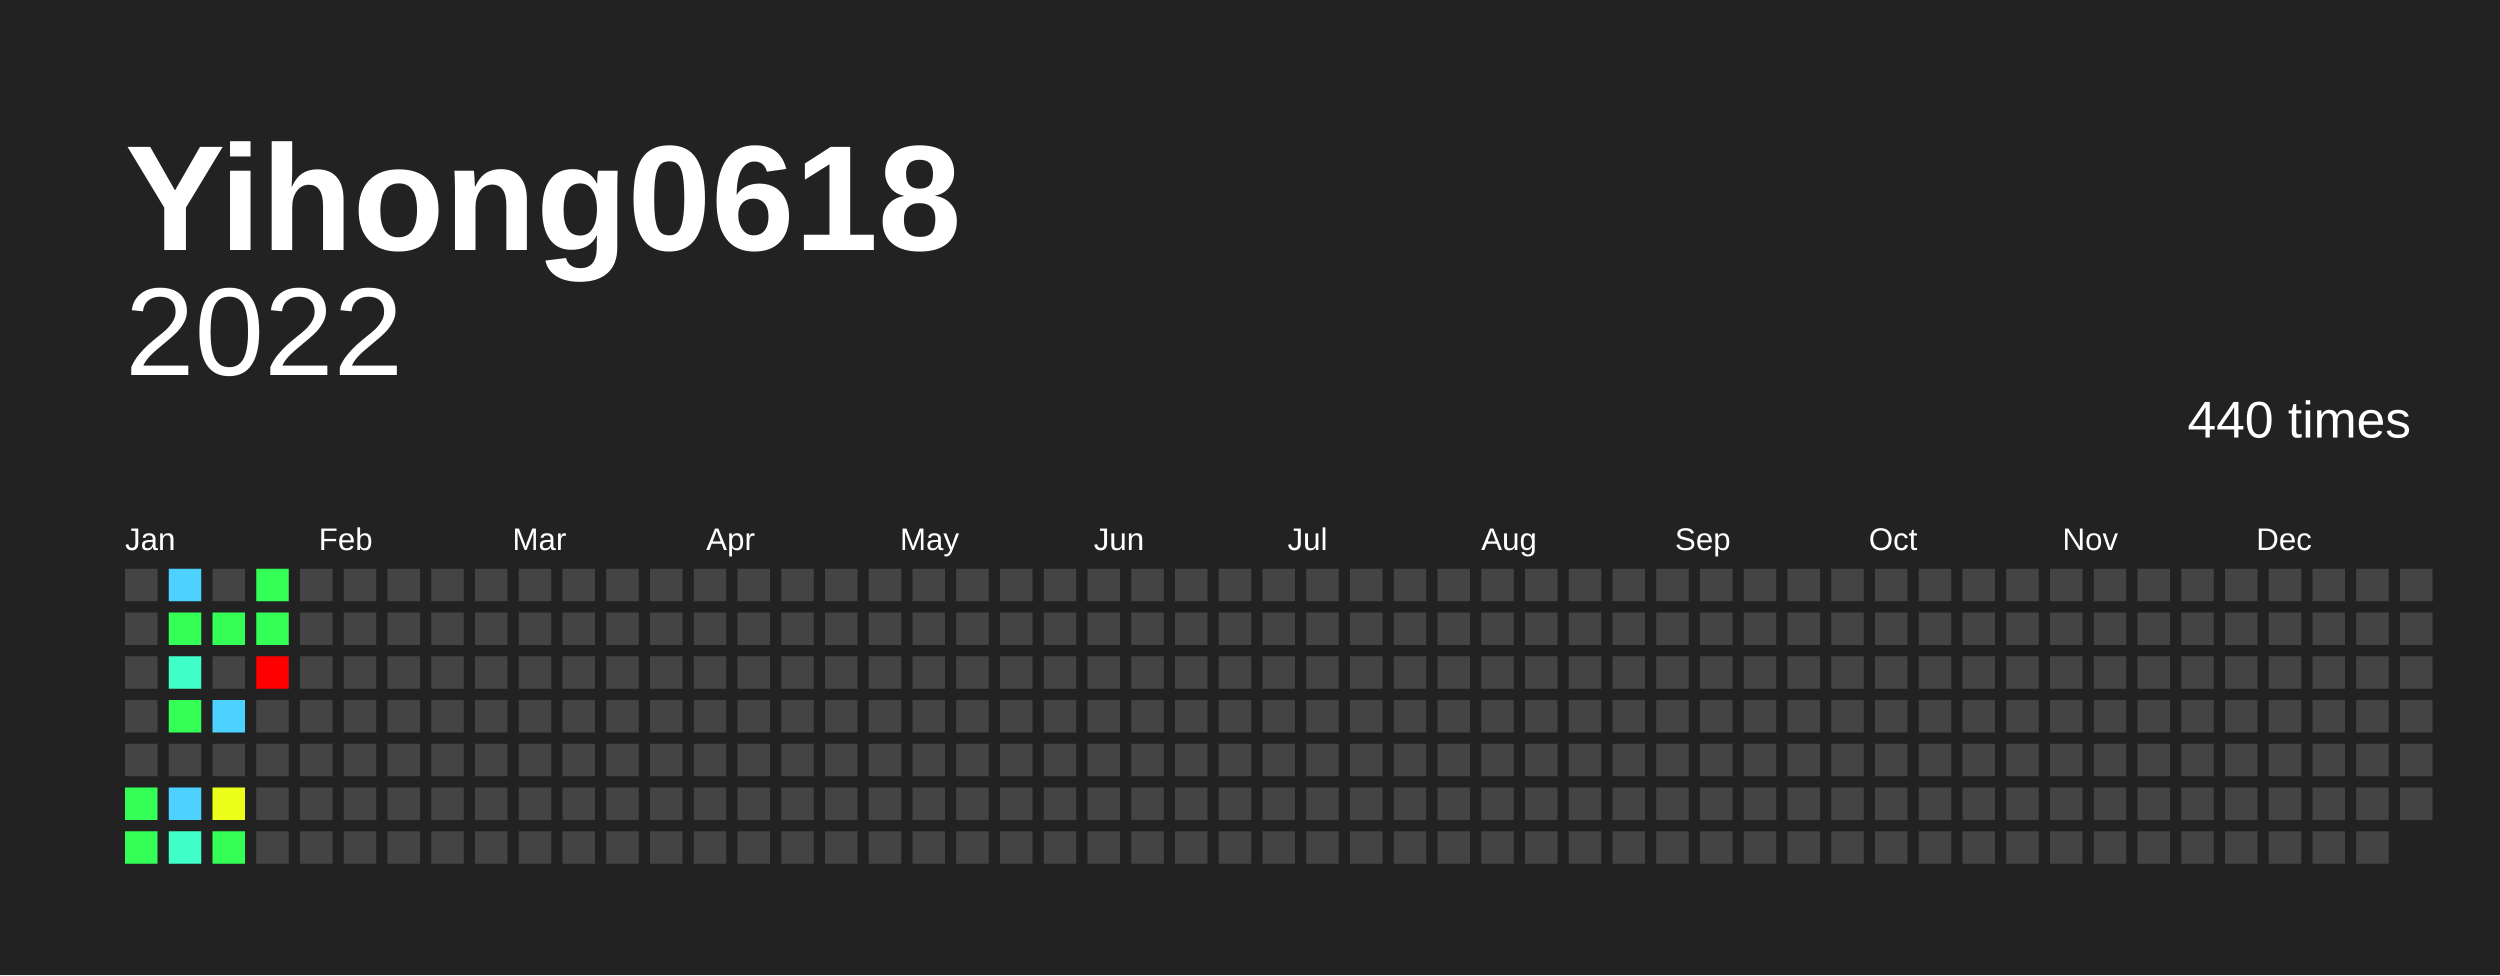
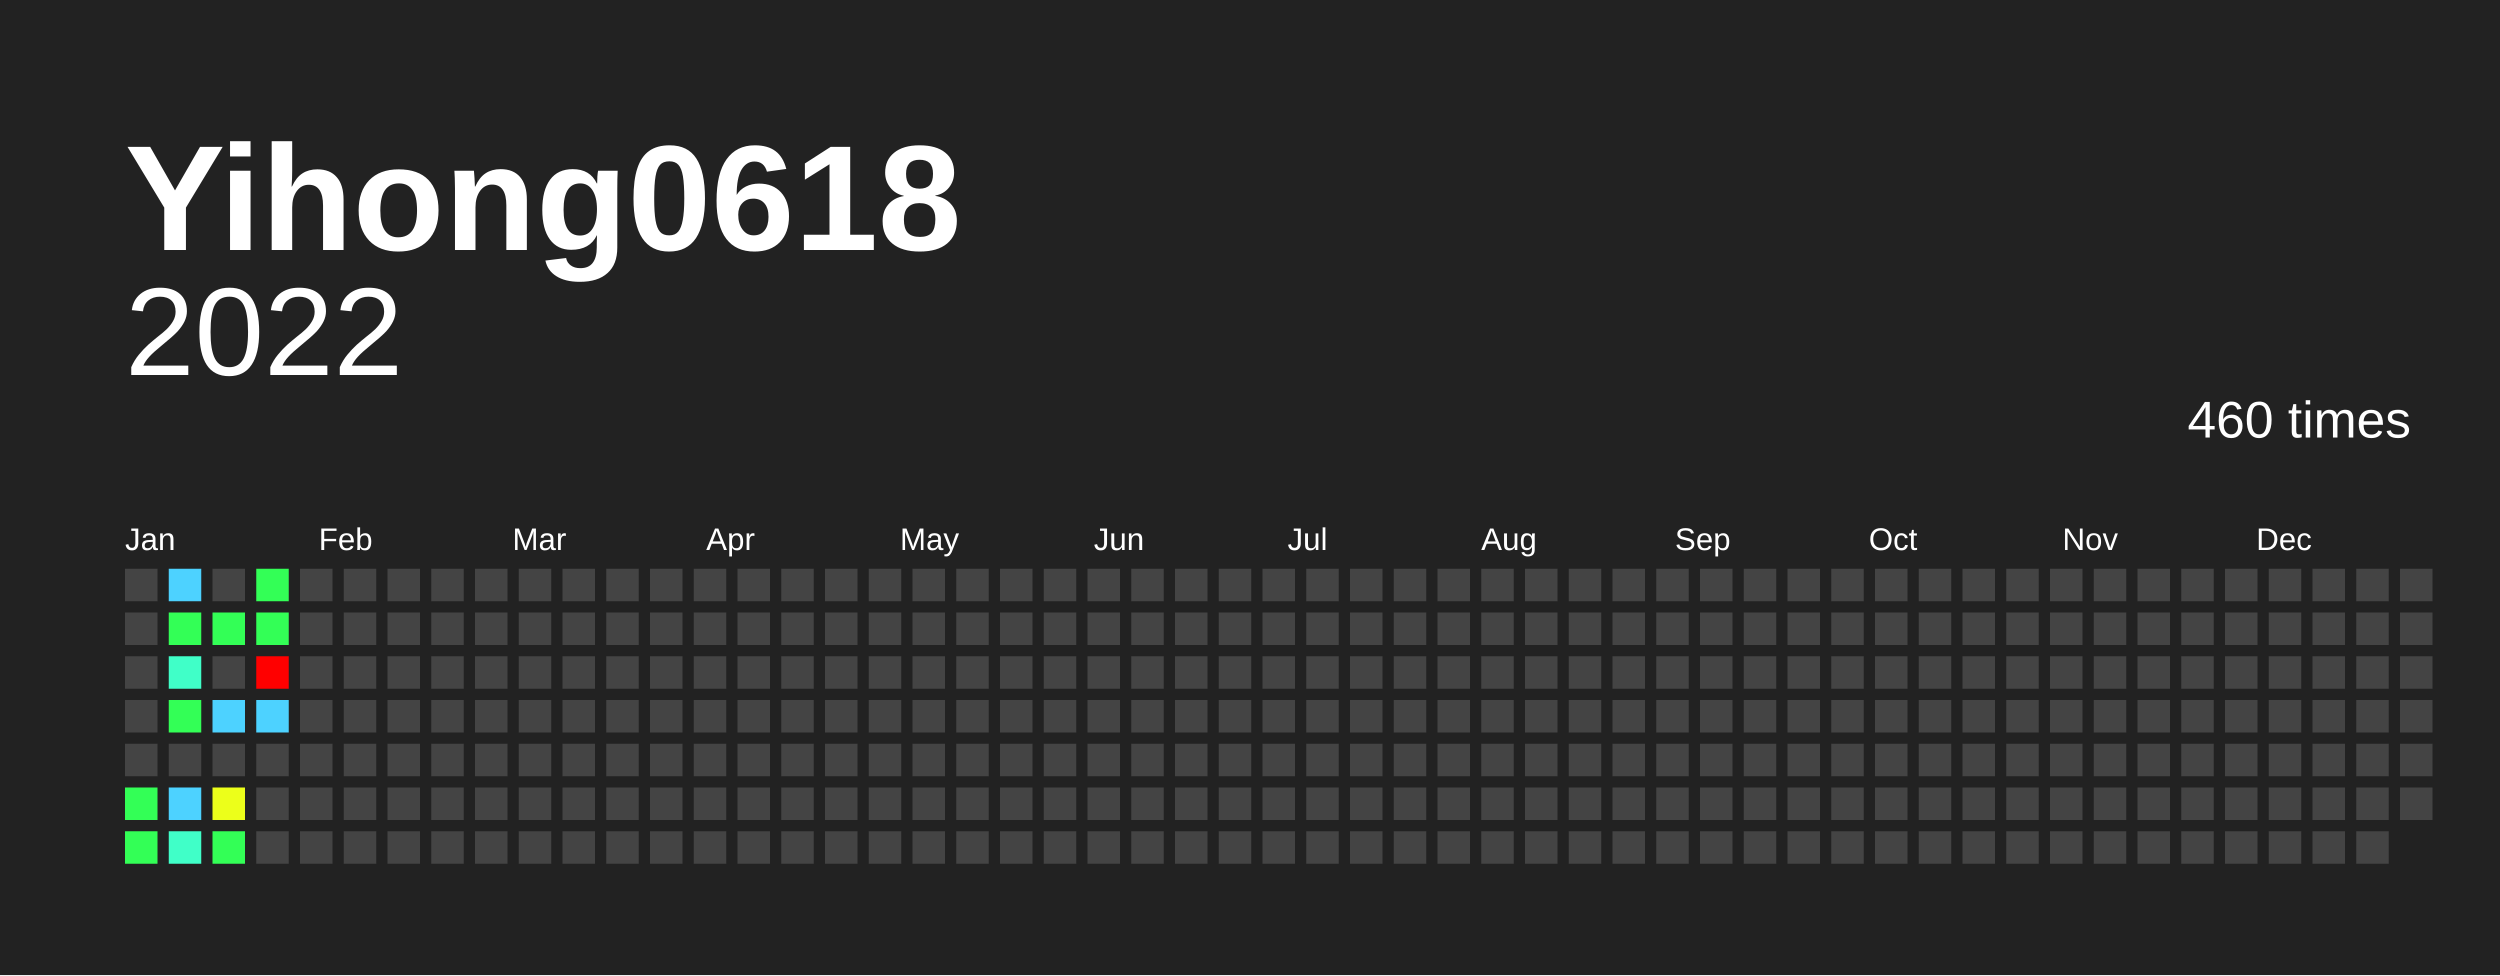
<svg xmlns="http://www.w3.org/2000/svg" baseProfile="full" height="78mm" version="1.1" viewBox="0,0,200,78" width="200mm">
  <defs />
  <rect fill="#222222" height="78" width="200" x="0" y="0" />
  <text fill="#FFFFFF" style="font-size:12px; font-family:Arial; font-weight:bold;" x="10" y="20">Yihong0618</text>
  <text alignment-baseline="hanging" fill="#FFFFFF" style="font-size:10.0px; font-family:Arial;" x="10" y="30">2022</text>
-   <text alignment-baseline="hanging" fill="#FFFFFF" style="font-size:4.125px; font-family:Arial;" x="175" y="35">440 times</text>
+   <text alignment-baseline="hanging" fill="#FFFFFF" style="font-size:4.125px; font-family:Arial;" x="175" y="35">460 times</text>
  <text fill="#FFFFFF" style="font-size:2.5px; font-family:Arial" x="10.0" y="44">Jan</text>
  <text fill="#FFFFFF" style="font-size:2.5px; font-family:Arial" x="25.5" y="44">Feb</text>
  <text fill="#FFFFFF" style="font-size:2.5px; font-family:Arial" x="41.0" y="44">Mar</text>
  <text fill="#FFFFFF" style="font-size:2.5px; font-family:Arial" x="56.5" y="44">Apr</text>
  <text fill="#FFFFFF" style="font-size:2.5px; font-family:Arial" x="72.0" y="44">May</text>
  <text fill="#FFFFFF" style="font-size:2.5px; font-family:Arial" x="87.5" y="44">Jun</text>
  <text fill="#FFFFFF" style="font-size:2.5px; font-family:Arial" x="103.0" y="44">Jul</text>
  <text fill="#FFFFFF" style="font-size:2.5px; font-family:Arial" x="118.5" y="44">Aug</text>
  <text fill="#FFFFFF" style="font-size:2.5px; font-family:Arial" x="134.0" y="44">Sep</text>
  <text fill="#FFFFFF" style="font-size:2.5px; font-family:Arial" x="149.5" y="44">Oct</text>
  <text fill="#FFFFFF" style="font-size:2.5px; font-family:Arial" x="165.0" y="44">Nov</text>
  <text fill="#FFFFFF" style="font-size:2.5px; font-family:Arial" x="180.5" y="44">Dec</text>
  <rect fill="#444444" height="2.6" width="2.6" x="10.0" y="45.5" />
  <rect fill="#444444" height="2.6" width="2.6" x="10.0" y="49.0" />
  <rect fill="#444444" height="2.6" width="2.6" x="10.0" y="52.5" />
  <rect fill="#444444" height="2.6" width="2.6" x="10.0" y="56.0" />
  <rect fill="#444444" height="2.6" width="2.6" x="10.0" y="59.5" />
  <rect fill="#33ff56" height="2.6" width="2.6" x="10.0" y="63.0" />
  <rect fill="#33ff56" height="2.6" width="2.6" x="10.0" y="66.5" />
  <rect fill="#4dd2ff" height="2.6" width="2.6" x="13.5" y="45.5" />
  <rect fill="#33ff56" height="2.6" width="2.6" x="13.5" y="49.0" />
  <rect fill="#40ffc8" height="2.6" width="2.6" x="13.5" y="52.5" />
  <rect fill="#33ff56" height="2.6" width="2.6" x="13.5" y="56.0" />
  <rect fill="#444444" height="2.6" width="2.6" x="13.5" y="59.5" />
  <rect fill="#4dd2ff" height="2.6" width="2.6" x="13.5" y="63.0" />
  <rect fill="#40ffc8" height="2.6" width="2.6" x="13.5" y="66.5" />
  <rect fill="#444444" height="2.6" width="2.6" x="17.0" y="45.5" />
  <rect fill="#33ff56" height="2.6" width="2.6" x="17.0" y="49.0" />
  <rect fill="#444444" height="2.6" width="2.6" x="17.0" y="52.5" />
  <rect fill="#4dd2ff" height="2.6" width="2.6" x="17.0" y="56.0" />
  <rect fill="#444444" height="2.6" width="2.6" x="17.0" y="59.5" />
  <rect fill="#ecff1a" height="2.6" width="2.6" x="17.0" y="63.0" />
  <rect fill="#33ff56" height="2.6" width="2.6" x="17.0" y="66.5" />
  <rect fill="#33ff56" height="2.6" width="2.6" x="20.5" y="45.5" />
  <rect fill="#33ff56" height="2.6" width="2.6" x="20.5" y="49.0" />
  <rect fill="red" height="2.6" width="2.6" x="20.5" y="52.5" />
-   <rect fill="#444444" height="2.6" width="2.6" x="20.5" y="56.0" />
+   <rect fill="#4dd2ff" height="2.6" width="2.6" x="20.5" y="56.0" />
  <rect fill="#444444" height="2.6" width="2.6" x="20.5" y="59.5" />
  <rect fill="#444444" height="2.6" width="2.6" x="20.5" y="63.0" />
  <rect fill="#444444" height="2.6" width="2.6" x="20.5" y="66.5" />
  <rect fill="#444444" height="2.6" width="2.6" x="24.0" y="45.5" />
  <rect fill="#444444" height="2.6" width="2.6" x="24.0" y="49.0" />
  <rect fill="#444444" height="2.6" width="2.6" x="24.0" y="52.5" />
  <rect fill="#444444" height="2.6" width="2.6" x="24.0" y="56.0" />
  <rect fill="#444444" height="2.6" width="2.6" x="24.0" y="59.5" />
  <rect fill="#444444" height="2.6" width="2.6" x="24.0" y="63.0" />
  <rect fill="#444444" height="2.6" width="2.6" x="24.0" y="66.5" />
  <rect fill="#444444" height="2.6" width="2.6" x="27.5" y="45.5" />
  <rect fill="#444444" height="2.6" width="2.6" x="27.5" y="49.0" />
  <rect fill="#444444" height="2.6" width="2.6" x="27.5" y="52.5" />
  <rect fill="#444444" height="2.6" width="2.6" x="27.5" y="56.0" />
  <rect fill="#444444" height="2.6" width="2.6" x="27.5" y="59.5" />
  <rect fill="#444444" height="2.6" width="2.6" x="27.5" y="63.0" />
  <rect fill="#444444" height="2.6" width="2.6" x="27.5" y="66.5" />
  <rect fill="#444444" height="2.6" width="2.6" x="31.0" y="45.5" />
  <rect fill="#444444" height="2.6" width="2.6" x="31.0" y="49.0" />
  <rect fill="#444444" height="2.6" width="2.6" x="31.0" y="52.5" />
  <rect fill="#444444" height="2.6" width="2.6" x="31.0" y="56.0" />
  <rect fill="#444444" height="2.6" width="2.6" x="31.0" y="59.5" />
  <rect fill="#444444" height="2.6" width="2.6" x="31.0" y="63.0" />
  <rect fill="#444444" height="2.6" width="2.6" x="31.0" y="66.5" />
  <rect fill="#444444" height="2.6" width="2.6" x="34.5" y="45.5" />
  <rect fill="#444444" height="2.6" width="2.6" x="34.5" y="49.0" />
  <rect fill="#444444" height="2.6" width="2.6" x="34.5" y="52.5" />
  <rect fill="#444444" height="2.6" width="2.6" x="34.5" y="56.0" />
  <rect fill="#444444" height="2.6" width="2.6" x="34.5" y="59.5" />
  <rect fill="#444444" height="2.6" width="2.6" x="34.5" y="63.0" />
  <rect fill="#444444" height="2.6" width="2.6" x="34.5" y="66.5" />
  <rect fill="#444444" height="2.6" width="2.6" x="38.0" y="45.5" />
  <rect fill="#444444" height="2.6" width="2.6" x="38.0" y="49.0" />
  <rect fill="#444444" height="2.6" width="2.6" x="38.0" y="52.5" />
  <rect fill="#444444" height="2.6" width="2.6" x="38.0" y="56.0" />
  <rect fill="#444444" height="2.6" width="2.6" x="38.0" y="59.5" />
  <rect fill="#444444" height="2.6" width="2.6" x="38.0" y="63.0" />
  <rect fill="#444444" height="2.6" width="2.6" x="38.0" y="66.5" />
  <rect fill="#444444" height="2.6" width="2.6" x="41.5" y="45.5" />
  <rect fill="#444444" height="2.6" width="2.6" x="41.5" y="49.0" />
  <rect fill="#444444" height="2.6" width="2.6" x="41.5" y="52.5" />
  <rect fill="#444444" height="2.6" width="2.6" x="41.5" y="56.0" />
  <rect fill="#444444" height="2.6" width="2.6" x="41.5" y="59.5" />
  <rect fill="#444444" height="2.6" width="2.6" x="41.5" y="63.0" />
  <rect fill="#444444" height="2.6" width="2.6" x="41.5" y="66.5" />
  <rect fill="#444444" height="2.6" width="2.6" x="45.0" y="45.5" />
  <rect fill="#444444" height="2.6" width="2.6" x="45.0" y="49.0" />
  <rect fill="#444444" height="2.6" width="2.6" x="45.0" y="52.5" />
  <rect fill="#444444" height="2.6" width="2.6" x="45.0" y="56.0" />
  <rect fill="#444444" height="2.6" width="2.6" x="45.0" y="59.5" />
  <rect fill="#444444" height="2.6" width="2.6" x="45.0" y="63.0" />
  <rect fill="#444444" height="2.6" width="2.6" x="45.0" y="66.5" />
  <rect fill="#444444" height="2.6" width="2.6" x="48.5" y="45.5" />
  <rect fill="#444444" height="2.6" width="2.6" x="48.5" y="49.0" />
  <rect fill="#444444" height="2.6" width="2.6" x="48.5" y="52.5" />
  <rect fill="#444444" height="2.6" width="2.6" x="48.5" y="56.0" />
  <rect fill="#444444" height="2.6" width="2.6" x="48.5" y="59.5" />
  <rect fill="#444444" height="2.6" width="2.6" x="48.5" y="63.0" />
  <rect fill="#444444" height="2.6" width="2.6" x="48.5" y="66.5" />
  <rect fill="#444444" height="2.6" width="2.6" x="52.0" y="45.5" />
  <rect fill="#444444" height="2.6" width="2.6" x="52.0" y="49.0" />
  <rect fill="#444444" height="2.6" width="2.6" x="52.0" y="52.5" />
  <rect fill="#444444" height="2.6" width="2.6" x="52.0" y="56.0" />
  <rect fill="#444444" height="2.6" width="2.6" x="52.0" y="59.5" />
  <rect fill="#444444" height="2.6" width="2.6" x="52.0" y="63.0" />
  <rect fill="#444444" height="2.6" width="2.6" x="52.0" y="66.5" />
  <rect fill="#444444" height="2.6" width="2.6" x="55.5" y="45.5" />
  <rect fill="#444444" height="2.6" width="2.6" x="55.5" y="49.0" />
  <rect fill="#444444" height="2.6" width="2.6" x="55.5" y="52.5" />
  <rect fill="#444444" height="2.6" width="2.6" x="55.5" y="56.0" />
  <rect fill="#444444" height="2.6" width="2.6" x="55.5" y="59.5" />
  <rect fill="#444444" height="2.6" width="2.6" x="55.5" y="63.0" />
  <rect fill="#444444" height="2.6" width="2.6" x="55.5" y="66.5" />
  <rect fill="#444444" height="2.6" width="2.6" x="59.0" y="45.5" />
  <rect fill="#444444" height="2.6" width="2.6" x="59.0" y="49.0" />
  <rect fill="#444444" height="2.6" width="2.6" x="59.0" y="52.5" />
  <rect fill="#444444" height="2.6" width="2.6" x="59.0" y="56.0" />
  <rect fill="#444444" height="2.6" width="2.6" x="59.0" y="59.5" />
  <rect fill="#444444" height="2.6" width="2.6" x="59.0" y="63.0" />
  <rect fill="#444444" height="2.6" width="2.6" x="59.0" y="66.5" />
  <rect fill="#444444" height="2.6" width="2.6" x="62.5" y="45.5" />
  <rect fill="#444444" height="2.6" width="2.6" x="62.5" y="49.0" />
  <rect fill="#444444" height="2.6" width="2.6" x="62.5" y="52.5" />
  <rect fill="#444444" height="2.6" width="2.6" x="62.5" y="56.0" />
  <rect fill="#444444" height="2.6" width="2.6" x="62.5" y="59.5" />
  <rect fill="#444444" height="2.6" width="2.6" x="62.5" y="63.0" />
  <rect fill="#444444" height="2.6" width="2.6" x="62.5" y="66.5" />
  <rect fill="#444444" height="2.6" width="2.6" x="66.0" y="45.5" />
  <rect fill="#444444" height="2.6" width="2.6" x="66.0" y="49.0" />
  <rect fill="#444444" height="2.6" width="2.6" x="66.0" y="52.5" />
  <rect fill="#444444" height="2.6" width="2.6" x="66.0" y="56.0" />
  <rect fill="#444444" height="2.6" width="2.6" x="66.0" y="59.5" />
  <rect fill="#444444" height="2.6" width="2.6" x="66.0" y="63.0" />
  <rect fill="#444444" height="2.6" width="2.6" x="66.0" y="66.5" />
  <rect fill="#444444" height="2.6" width="2.6" x="69.5" y="45.5" />
  <rect fill="#444444" height="2.6" width="2.6" x="69.5" y="49.0" />
  <rect fill="#444444" height="2.6" width="2.6" x="69.5" y="52.5" />
  <rect fill="#444444" height="2.6" width="2.6" x="69.5" y="56.0" />
  <rect fill="#444444" height="2.6" width="2.6" x="69.5" y="59.5" />
  <rect fill="#444444" height="2.6" width="2.6" x="69.5" y="63.0" />
  <rect fill="#444444" height="2.6" width="2.6" x="69.5" y="66.5" />
  <rect fill="#444444" height="2.6" width="2.6" x="73.0" y="45.5" />
  <rect fill="#444444" height="2.6" width="2.6" x="73.0" y="49.0" />
  <rect fill="#444444" height="2.6" width="2.6" x="73.0" y="52.5" />
  <rect fill="#444444" height="2.6" width="2.6" x="73.0" y="56.0" />
  <rect fill="#444444" height="2.6" width="2.6" x="73.0" y="59.5" />
  <rect fill="#444444" height="2.6" width="2.6" x="73.0" y="63.0" />
  <rect fill="#444444" height="2.6" width="2.6" x="73.0" y="66.5" />
  <rect fill="#444444" height="2.6" width="2.6" x="76.5" y="45.5" />
  <rect fill="#444444" height="2.6" width="2.6" x="76.5" y="49.0" />
  <rect fill="#444444" height="2.6" width="2.6" x="76.5" y="52.5" />
  <rect fill="#444444" height="2.6" width="2.6" x="76.5" y="56.0" />
  <rect fill="#444444" height="2.6" width="2.6" x="76.5" y="59.5" />
  <rect fill="#444444" height="2.6" width="2.6" x="76.5" y="63.0" />
  <rect fill="#444444" height="2.6" width="2.6" x="76.5" y="66.5" />
  <rect fill="#444444" height="2.6" width="2.6" x="80.0" y="45.5" />
  <rect fill="#444444" height="2.6" width="2.6" x="80.0" y="49.0" />
  <rect fill="#444444" height="2.6" width="2.6" x="80.0" y="52.5" />
  <rect fill="#444444" height="2.6" width="2.6" x="80.0" y="56.0" />
  <rect fill="#444444" height="2.6" width="2.6" x="80.0" y="59.5" />
  <rect fill="#444444" height="2.6" width="2.6" x="80.0" y="63.0" />
  <rect fill="#444444" height="2.6" width="2.6" x="80.0" y="66.5" />
  <rect fill="#444444" height="2.6" width="2.6" x="83.5" y="45.5" />
  <rect fill="#444444" height="2.6" width="2.6" x="83.5" y="49.0" />
  <rect fill="#444444" height="2.6" width="2.6" x="83.5" y="52.5" />
  <rect fill="#444444" height="2.6" width="2.6" x="83.5" y="56.0" />
  <rect fill="#444444" height="2.6" width="2.6" x="83.5" y="59.5" />
  <rect fill="#444444" height="2.6" width="2.6" x="83.5" y="63.0" />
  <rect fill="#444444" height="2.6" width="2.6" x="83.5" y="66.5" />
  <rect fill="#444444" height="2.6" width="2.6" x="87.0" y="45.5" />
  <rect fill="#444444" height="2.6" width="2.6" x="87.0" y="49.0" />
  <rect fill="#444444" height="2.6" width="2.6" x="87.0" y="52.5" />
  <rect fill="#444444" height="2.6" width="2.6" x="87.0" y="56.0" />
  <rect fill="#444444" height="2.6" width="2.6" x="87.0" y="59.5" />
  <rect fill="#444444" height="2.6" width="2.6" x="87.0" y="63.0" />
  <rect fill="#444444" height="2.6" width="2.6" x="87.0" y="66.5" />
  <rect fill="#444444" height="2.6" width="2.6" x="90.5" y="45.5" />
  <rect fill="#444444" height="2.6" width="2.6" x="90.5" y="49.0" />
  <rect fill="#444444" height="2.6" width="2.6" x="90.5" y="52.5" />
  <rect fill="#444444" height="2.6" width="2.6" x="90.5" y="56.0" />
  <rect fill="#444444" height="2.6" width="2.6" x="90.5" y="59.5" />
  <rect fill="#444444" height="2.6" width="2.6" x="90.5" y="63.0" />
  <rect fill="#444444" height="2.6" width="2.6" x="90.5" y="66.5" />
  <rect fill="#444444" height="2.6" width="2.6" x="94.0" y="45.5" />
  <rect fill="#444444" height="2.6" width="2.6" x="94.0" y="49.0" />
  <rect fill="#444444" height="2.6" width="2.6" x="94.0" y="52.5" />
  <rect fill="#444444" height="2.6" width="2.6" x="94.0" y="56.0" />
  <rect fill="#444444" height="2.6" width="2.6" x="94.0" y="59.5" />
  <rect fill="#444444" height="2.6" width="2.6" x="94.0" y="63.0" />
  <rect fill="#444444" height="2.6" width="2.6" x="94.0" y="66.5" />
  <rect fill="#444444" height="2.6" width="2.6" x="97.5" y="45.5" />
  <rect fill="#444444" height="2.6" width="2.6" x="97.5" y="49.0" />
  <rect fill="#444444" height="2.6" width="2.6" x="97.5" y="52.5" />
  <rect fill="#444444" height="2.6" width="2.6" x="97.5" y="56.0" />
  <rect fill="#444444" height="2.6" width="2.6" x="97.5" y="59.5" />
  <rect fill="#444444" height="2.6" width="2.6" x="97.5" y="63.0" />
  <rect fill="#444444" height="2.6" width="2.6" x="97.5" y="66.5" />
  <rect fill="#444444" height="2.6" width="2.6" x="101.0" y="45.5" />
  <rect fill="#444444" height="2.6" width="2.6" x="101.0" y="49.0" />
  <rect fill="#444444" height="2.6" width="2.6" x="101.0" y="52.5" />
  <rect fill="#444444" height="2.6" width="2.6" x="101.0" y="56.0" />
  <rect fill="#444444" height="2.6" width="2.6" x="101.0" y="59.5" />
  <rect fill="#444444" height="2.6" width="2.6" x="101.0" y="63.0" />
  <rect fill="#444444" height="2.6" width="2.6" x="101.0" y="66.5" />
  <rect fill="#444444" height="2.6" width="2.6" x="104.5" y="45.5" />
  <rect fill="#444444" height="2.6" width="2.6" x="104.5" y="49.0" />
  <rect fill="#444444" height="2.6" width="2.6" x="104.5" y="52.5" />
  <rect fill="#444444" height="2.6" width="2.6" x="104.5" y="56.0" />
  <rect fill="#444444" height="2.6" width="2.6" x="104.5" y="59.5" />
  <rect fill="#444444" height="2.6" width="2.6" x="104.5" y="63.0" />
  <rect fill="#444444" height="2.6" width="2.6" x="104.5" y="66.5" />
  <rect fill="#444444" height="2.6" width="2.6" x="108.0" y="45.5" />
  <rect fill="#444444" height="2.6" width="2.6" x="108.0" y="49.0" />
  <rect fill="#444444" height="2.6" width="2.6" x="108.0" y="52.5" />
  <rect fill="#444444" height="2.6" width="2.6" x="108.0" y="56.0" />
  <rect fill="#444444" height="2.6" width="2.6" x="108.0" y="59.5" />
  <rect fill="#444444" height="2.6" width="2.6" x="108.0" y="63.0" />
  <rect fill="#444444" height="2.6" width="2.6" x="108.0" y="66.5" />
  <rect fill="#444444" height="2.6" width="2.6" x="111.5" y="45.5" />
  <rect fill="#444444" height="2.6" width="2.6" x="111.5" y="49.0" />
  <rect fill="#444444" height="2.6" width="2.6" x="111.5" y="52.5" />
  <rect fill="#444444" height="2.6" width="2.6" x="111.5" y="56.0" />
  <rect fill="#444444" height="2.6" width="2.6" x="111.5" y="59.5" />
  <rect fill="#444444" height="2.6" width="2.6" x="111.5" y="63.0" />
  <rect fill="#444444" height="2.6" width="2.6" x="111.5" y="66.5" />
  <rect fill="#444444" height="2.6" width="2.6" x="115.0" y="45.5" />
  <rect fill="#444444" height="2.6" width="2.6" x="115.0" y="49.0" />
  <rect fill="#444444" height="2.6" width="2.6" x="115.0" y="52.5" />
  <rect fill="#444444" height="2.6" width="2.6" x="115.0" y="56.0" />
  <rect fill="#444444" height="2.6" width="2.6" x="115.0" y="59.5" />
  <rect fill="#444444" height="2.6" width="2.6" x="115.0" y="63.0" />
  <rect fill="#444444" height="2.6" width="2.6" x="115.0" y="66.5" />
  <rect fill="#444444" height="2.6" width="2.6" x="118.5" y="45.5" />
  <rect fill="#444444" height="2.6" width="2.6" x="118.5" y="49.0" />
  <rect fill="#444444" height="2.6" width="2.6" x="118.5" y="52.5" />
  <rect fill="#444444" height="2.6" width="2.6" x="118.5" y="56.0" />
  <rect fill="#444444" height="2.6" width="2.6" x="118.5" y="59.5" />
  <rect fill="#444444" height="2.6" width="2.6" x="118.5" y="63.0" />
  <rect fill="#444444" height="2.6" width="2.6" x="118.5" y="66.5" />
  <rect fill="#444444" height="2.6" width="2.6" x="122.0" y="45.5" />
  <rect fill="#444444" height="2.6" width="2.6" x="122.0" y="49.0" />
  <rect fill="#444444" height="2.6" width="2.6" x="122.0" y="52.5" />
  <rect fill="#444444" height="2.6" width="2.6" x="122.0" y="56.0" />
  <rect fill="#444444" height="2.6" width="2.6" x="122.0" y="59.5" />
  <rect fill="#444444" height="2.6" width="2.6" x="122.0" y="63.0" />
  <rect fill="#444444" height="2.6" width="2.6" x="122.0" y="66.5" />
  <rect fill="#444444" height="2.6" width="2.6" x="125.5" y="45.5" />
  <rect fill="#444444" height="2.6" width="2.6" x="125.5" y="49.0" />
  <rect fill="#444444" height="2.6" width="2.6" x="125.5" y="52.5" />
  <rect fill="#444444" height="2.6" width="2.6" x="125.5" y="56.0" />
  <rect fill="#444444" height="2.6" width="2.6" x="125.5" y="59.5" />
  <rect fill="#444444" height="2.6" width="2.6" x="125.5" y="63.0" />
  <rect fill="#444444" height="2.6" width="2.6" x="125.5" y="66.5" />
  <rect fill="#444444" height="2.6" width="2.6" x="129.0" y="45.5" />
  <rect fill="#444444" height="2.6" width="2.6" x="129.0" y="49.0" />
  <rect fill="#444444" height="2.6" width="2.6" x="129.0" y="52.5" />
  <rect fill="#444444" height="2.6" width="2.6" x="129.0" y="56.0" />
  <rect fill="#444444" height="2.6" width="2.6" x="129.0" y="59.5" />
  <rect fill="#444444" height="2.6" width="2.6" x="129.0" y="63.0" />
  <rect fill="#444444" height="2.6" width="2.6" x="129.0" y="66.5" />
  <rect fill="#444444" height="2.6" width="2.6" x="132.5" y="45.5" />
  <rect fill="#444444" height="2.6" width="2.6" x="132.5" y="49.0" />
  <rect fill="#444444" height="2.6" width="2.6" x="132.5" y="52.5" />
  <rect fill="#444444" height="2.6" width="2.6" x="132.5" y="56.0" />
  <rect fill="#444444" height="2.6" width="2.6" x="132.5" y="59.5" />
  <rect fill="#444444" height="2.6" width="2.6" x="132.5" y="63.0" />
  <rect fill="#444444" height="2.6" width="2.6" x="132.5" y="66.5" />
  <rect fill="#444444" height="2.6" width="2.6" x="136.0" y="45.5" />
  <rect fill="#444444" height="2.6" width="2.6" x="136.0" y="49.0" />
  <rect fill="#444444" height="2.6" width="2.6" x="136.0" y="52.5" />
  <rect fill="#444444" height="2.6" width="2.6" x="136.0" y="56.0" />
  <rect fill="#444444" height="2.6" width="2.6" x="136.0" y="59.5" />
  <rect fill="#444444" height="2.6" width="2.6" x="136.0" y="63.0" />
  <rect fill="#444444" height="2.6" width="2.6" x="136.0" y="66.5" />
  <rect fill="#444444" height="2.6" width="2.6" x="139.5" y="45.5" />
  <rect fill="#444444" height="2.6" width="2.6" x="139.5" y="49.0" />
  <rect fill="#444444" height="2.6" width="2.6" x="139.5" y="52.5" />
  <rect fill="#444444" height="2.6" width="2.6" x="139.5" y="56.0" />
  <rect fill="#444444" height="2.6" width="2.6" x="139.5" y="59.5" />
  <rect fill="#444444" height="2.6" width="2.6" x="139.5" y="63.0" />
  <rect fill="#444444" height="2.6" width="2.6" x="139.5" y="66.5" />
  <rect fill="#444444" height="2.6" width="2.6" x="143.0" y="45.5" />
  <rect fill="#444444" height="2.6" width="2.6" x="143.0" y="49.0" />
  <rect fill="#444444" height="2.6" width="2.6" x="143.0" y="52.5" />
  <rect fill="#444444" height="2.6" width="2.6" x="143.0" y="56.0" />
  <rect fill="#444444" height="2.6" width="2.6" x="143.0" y="59.5" />
  <rect fill="#444444" height="2.6" width="2.6" x="143.0" y="63.0" />
  <rect fill="#444444" height="2.6" width="2.6" x="143.0" y="66.5" />
  <rect fill="#444444" height="2.6" width="2.6" x="146.5" y="45.5" />
  <rect fill="#444444" height="2.6" width="2.6" x="146.5" y="49.0" />
  <rect fill="#444444" height="2.6" width="2.6" x="146.5" y="52.5" />
  <rect fill="#444444" height="2.6" width="2.6" x="146.5" y="56.0" />
  <rect fill="#444444" height="2.6" width="2.6" x="146.5" y="59.5" />
  <rect fill="#444444" height="2.6" width="2.6" x="146.5" y="63.0" />
  <rect fill="#444444" height="2.6" width="2.6" x="146.5" y="66.5" />
  <rect fill="#444444" height="2.6" width="2.6" x="150.0" y="45.5" />
  <rect fill="#444444" height="2.6" width="2.6" x="150.0" y="49.0" />
  <rect fill="#444444" height="2.6" width="2.6" x="150.0" y="52.5" />
  <rect fill="#444444" height="2.6" width="2.6" x="150.0" y="56.0" />
  <rect fill="#444444" height="2.6" width="2.6" x="150.0" y="59.5" />
  <rect fill="#444444" height="2.6" width="2.6" x="150.0" y="63.0" />
  <rect fill="#444444" height="2.6" width="2.6" x="150.0" y="66.5" />
  <rect fill="#444444" height="2.6" width="2.6" x="153.5" y="45.5" />
  <rect fill="#444444" height="2.6" width="2.6" x="153.5" y="49.0" />
  <rect fill="#444444" height="2.6" width="2.6" x="153.5" y="52.5" />
  <rect fill="#444444" height="2.6" width="2.6" x="153.5" y="56.0" />
  <rect fill="#444444" height="2.6" width="2.6" x="153.5" y="59.5" />
  <rect fill="#444444" height="2.6" width="2.6" x="153.5" y="63.0" />
  <rect fill="#444444" height="2.6" width="2.6" x="153.5" y="66.5" />
  <rect fill="#444444" height="2.6" width="2.6" x="157.0" y="45.5" />
  <rect fill="#444444" height="2.6" width="2.6" x="157.0" y="49.0" />
  <rect fill="#444444" height="2.6" width="2.6" x="157.0" y="52.5" />
  <rect fill="#444444" height="2.6" width="2.6" x="157.0" y="56.0" />
  <rect fill="#444444" height="2.6" width="2.6" x="157.0" y="59.5" />
  <rect fill="#444444" height="2.6" width="2.6" x="157.0" y="63.0" />
  <rect fill="#444444" height="2.6" width="2.6" x="157.0" y="66.5" />
  <rect fill="#444444" height="2.6" width="2.6" x="160.5" y="45.5" />
  <rect fill="#444444" height="2.6" width="2.6" x="160.5" y="49.0" />
  <rect fill="#444444" height="2.6" width="2.6" x="160.5" y="52.5" />
  <rect fill="#444444" height="2.6" width="2.6" x="160.5" y="56.0" />
  <rect fill="#444444" height="2.6" width="2.6" x="160.5" y="59.5" />
  <rect fill="#444444" height="2.6" width="2.6" x="160.5" y="63.0" />
  <rect fill="#444444" height="2.6" width="2.6" x="160.5" y="66.5" />
  <rect fill="#444444" height="2.6" width="2.6" x="164.0" y="45.5" />
  <rect fill="#444444" height="2.6" width="2.6" x="164.0" y="49.0" />
  <rect fill="#444444" height="2.6" width="2.6" x="164.0" y="52.5" />
  <rect fill="#444444" height="2.6" width="2.6" x="164.0" y="56.0" />
  <rect fill="#444444" height="2.6" width="2.6" x="164.0" y="59.5" />
  <rect fill="#444444" height="2.6" width="2.6" x="164.0" y="63.0" />
  <rect fill="#444444" height="2.6" width="2.6" x="164.0" y="66.5" />
  <rect fill="#444444" height="2.6" width="2.6" x="167.5" y="45.5" />
  <rect fill="#444444" height="2.6" width="2.6" x="167.5" y="49.0" />
  <rect fill="#444444" height="2.6" width="2.6" x="167.5" y="52.5" />
  <rect fill="#444444" height="2.6" width="2.6" x="167.5" y="56.0" />
  <rect fill="#444444" height="2.6" width="2.6" x="167.5" y="59.5" />
  <rect fill="#444444" height="2.6" width="2.6" x="167.5" y="63.0" />
  <rect fill="#444444" height="2.6" width="2.6" x="167.5" y="66.5" />
  <rect fill="#444444" height="2.6" width="2.6" x="171.0" y="45.5" />
  <rect fill="#444444" height="2.6" width="2.6" x="171.0" y="49.0" />
  <rect fill="#444444" height="2.6" width="2.6" x="171.0" y="52.5" />
  <rect fill="#444444" height="2.6" width="2.6" x="171.0" y="56.0" />
  <rect fill="#444444" height="2.6" width="2.6" x="171.0" y="59.5" />
  <rect fill="#444444" height="2.6" width="2.6" x="171.0" y="63.0" />
  <rect fill="#444444" height="2.6" width="2.6" x="171.0" y="66.5" />
  <rect fill="#444444" height="2.6" width="2.6" x="174.5" y="45.5" />
  <rect fill="#444444" height="2.6" width="2.6" x="174.5" y="49.0" />
  <rect fill="#444444" height="2.6" width="2.6" x="174.5" y="52.5" />
  <rect fill="#444444" height="2.6" width="2.6" x="174.5" y="56.0" />
  <rect fill="#444444" height="2.6" width="2.6" x="174.5" y="59.5" />
  <rect fill="#444444" height="2.6" width="2.6" x="174.5" y="63.0" />
  <rect fill="#444444" height="2.6" width="2.6" x="174.5" y="66.5" />
  <rect fill="#444444" height="2.6" width="2.6" x="178.0" y="45.5" />
  <rect fill="#444444" height="2.6" width="2.6" x="178.0" y="49.0" />
  <rect fill="#444444" height="2.6" width="2.6" x="178.0" y="52.5" />
  <rect fill="#444444" height="2.6" width="2.6" x="178.0" y="56.0" />
  <rect fill="#444444" height="2.6" width="2.6" x="178.0" y="59.5" />
  <rect fill="#444444" height="2.6" width="2.6" x="178.0" y="63.0" />
  <rect fill="#444444" height="2.6" width="2.6" x="178.0" y="66.5" />
  <rect fill="#444444" height="2.6" width="2.6" x="181.5" y="45.5" />
  <rect fill="#444444" height="2.6" width="2.6" x="181.5" y="49.0" />
  <rect fill="#444444" height="2.6" width="2.6" x="181.5" y="52.5" />
  <rect fill="#444444" height="2.6" width="2.6" x="181.5" y="56.0" />
  <rect fill="#444444" height="2.6" width="2.6" x="181.5" y="59.5" />
  <rect fill="#444444" height="2.6" width="2.6" x="181.5" y="63.0" />
  <rect fill="#444444" height="2.6" width="2.6" x="181.5" y="66.5" />
  <rect fill="#444444" height="2.6" width="2.6" x="185.0" y="45.5" />
  <rect fill="#444444" height="2.6" width="2.6" x="185.0" y="49.0" />
  <rect fill="#444444" height="2.6" width="2.6" x="185.0" y="52.5" />
  <rect fill="#444444" height="2.6" width="2.6" x="185.0" y="56.0" />
  <rect fill="#444444" height="2.6" width="2.6" x="185.0" y="59.5" />
  <rect fill="#444444" height="2.6" width="2.6" x="185.0" y="63.0" />
  <rect fill="#444444" height="2.6" width="2.6" x="185.0" y="66.5" />
  <rect fill="#444444" height="2.6" width="2.6" x="188.5" y="45.5" />
  <rect fill="#444444" height="2.6" width="2.6" x="188.5" y="49.0" />
  <rect fill="#444444" height="2.6" width="2.6" x="188.5" y="52.5" />
  <rect fill="#444444" height="2.6" width="2.6" x="188.5" y="56.0" />
  <rect fill="#444444" height="2.6" width="2.6" x="188.5" y="59.5" />
  <rect fill="#444444" height="2.6" width="2.6" x="188.5" y="63.0" />
  <rect fill="#444444" height="2.6" width="2.6" x="188.5" y="66.5" />
  <rect fill="#444444" height="2.6" width="2.6" x="192.0" y="45.5" />
  <rect fill="#444444" height="2.6" width="2.6" x="192.0" y="49.0" />
  <rect fill="#444444" height="2.6" width="2.6" x="192.0" y="52.5" />
  <rect fill="#444444" height="2.6" width="2.6" x="192.0" y="56.0" />
  <rect fill="#444444" height="2.6" width="2.6" x="192.0" y="59.5" />
  <rect fill="#444444" height="2.6" width="2.6" x="192.0" y="63.0" />
</svg>
